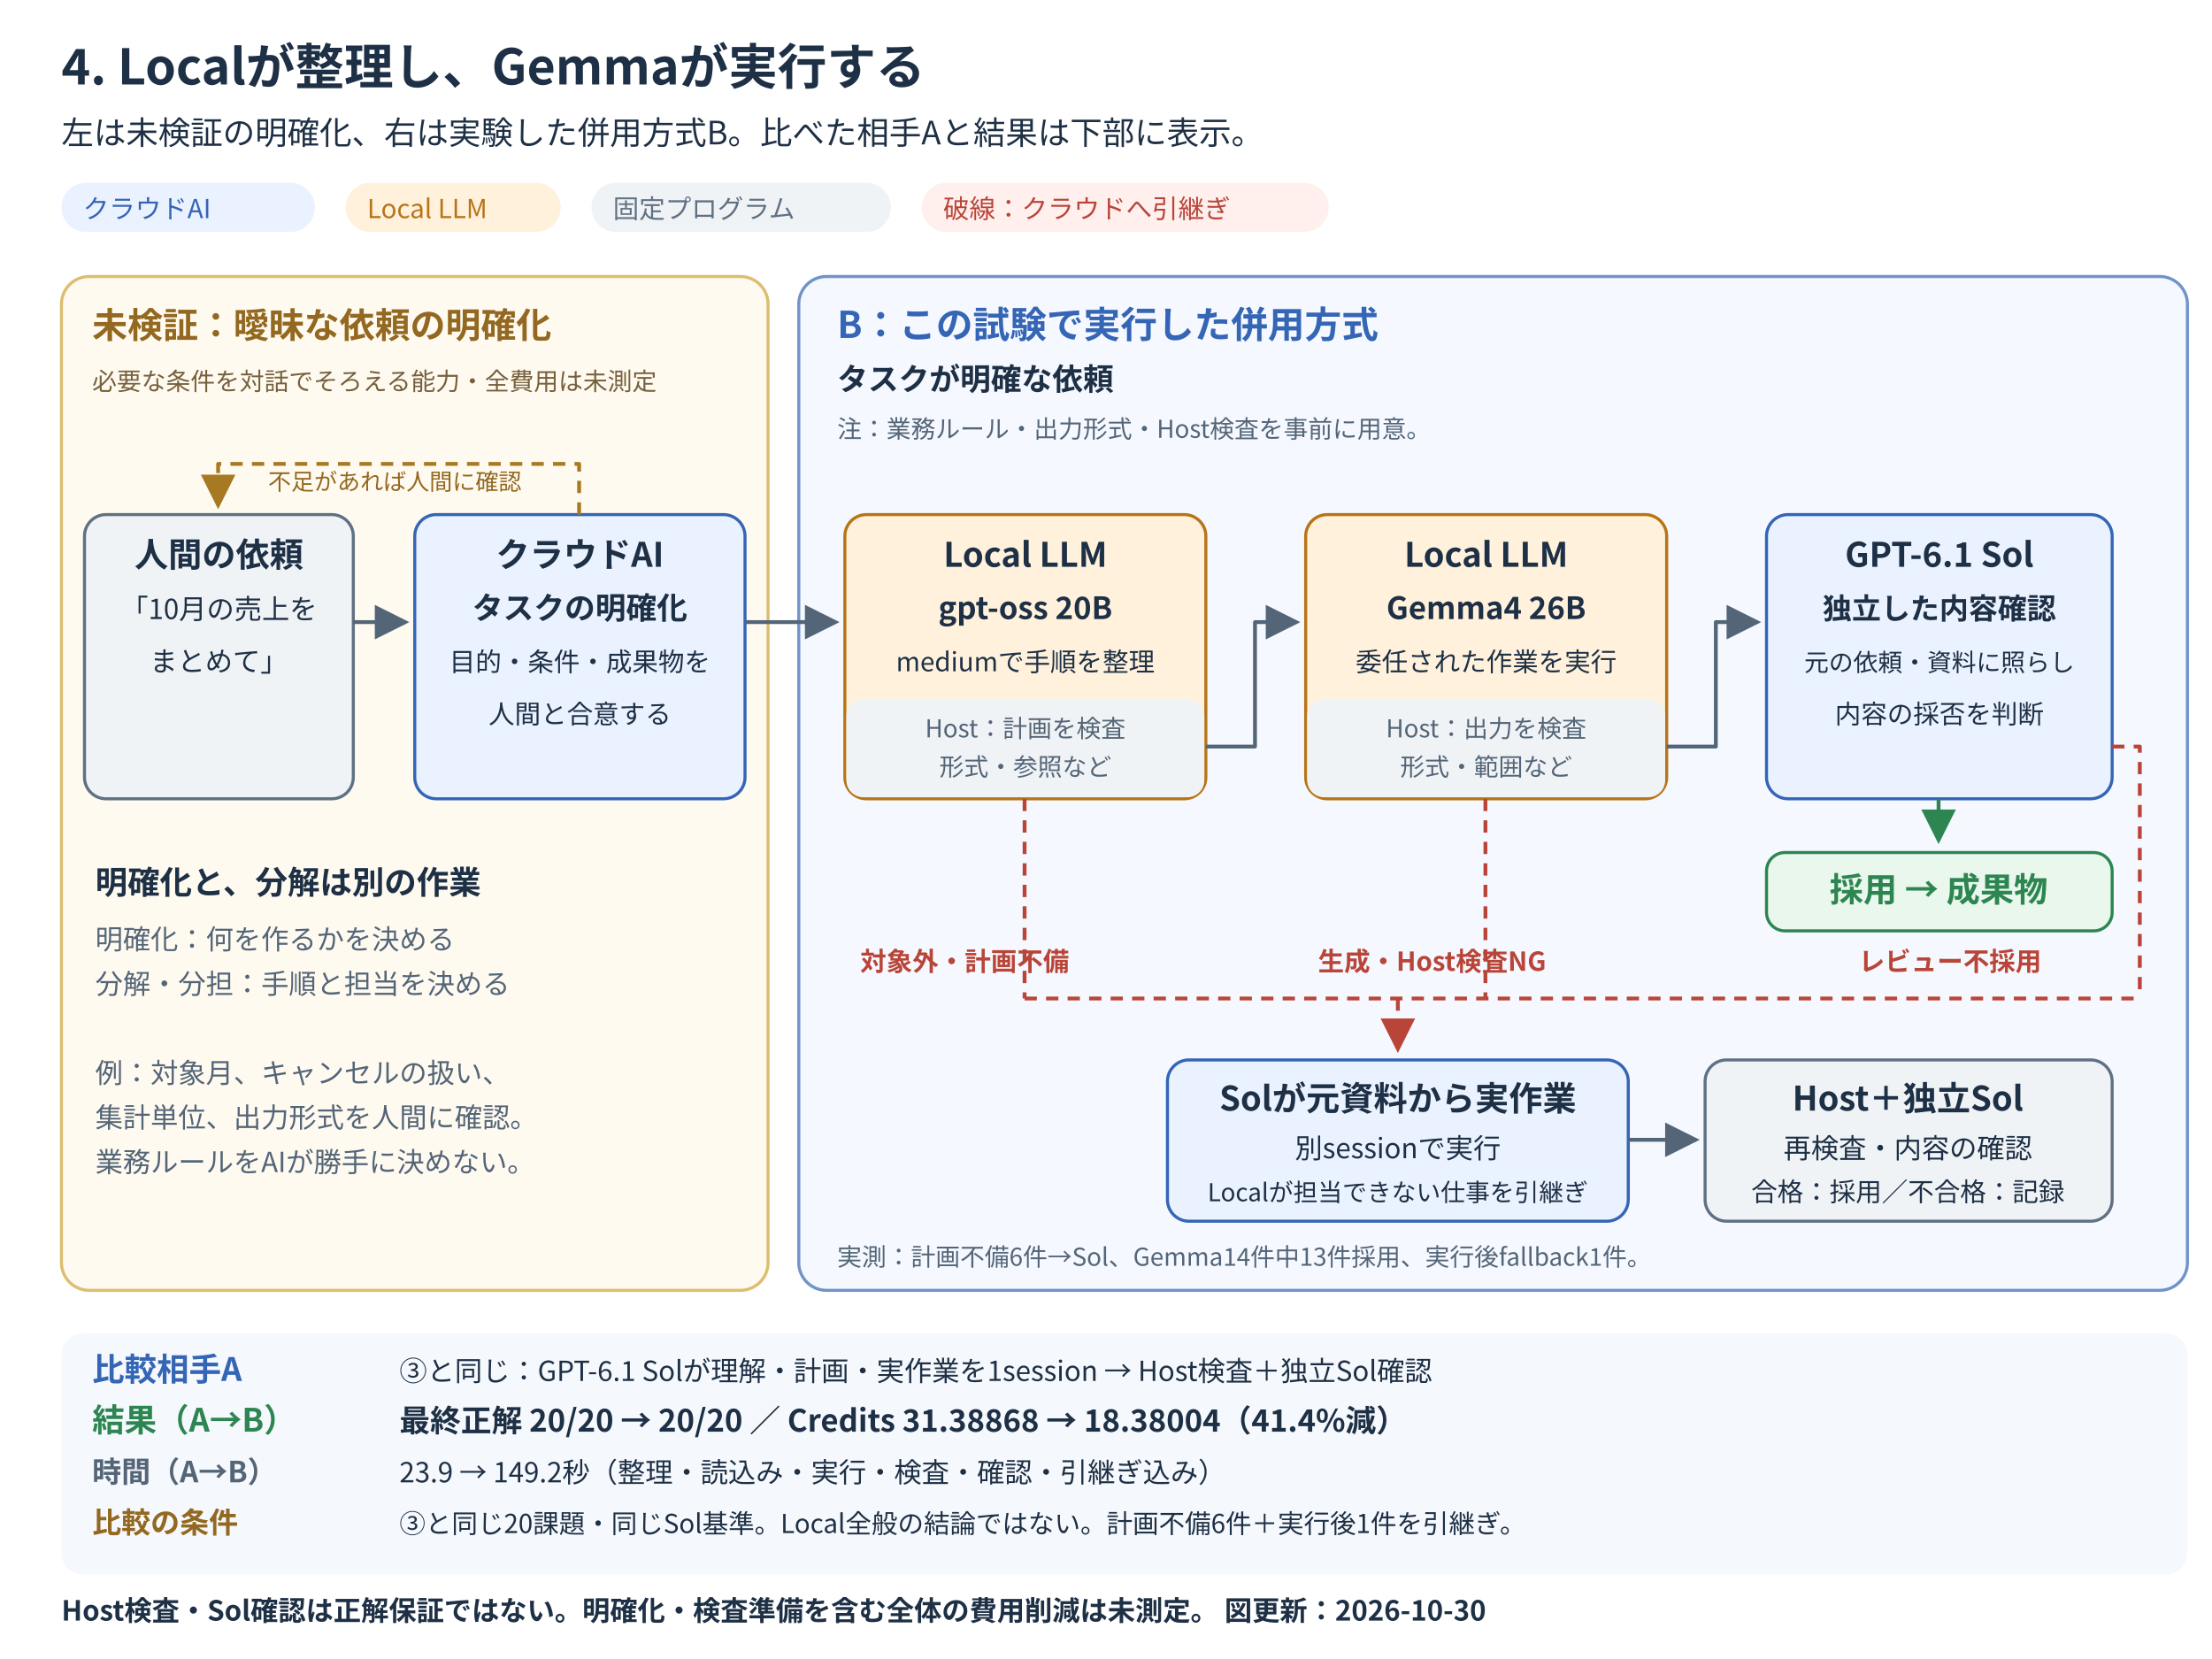
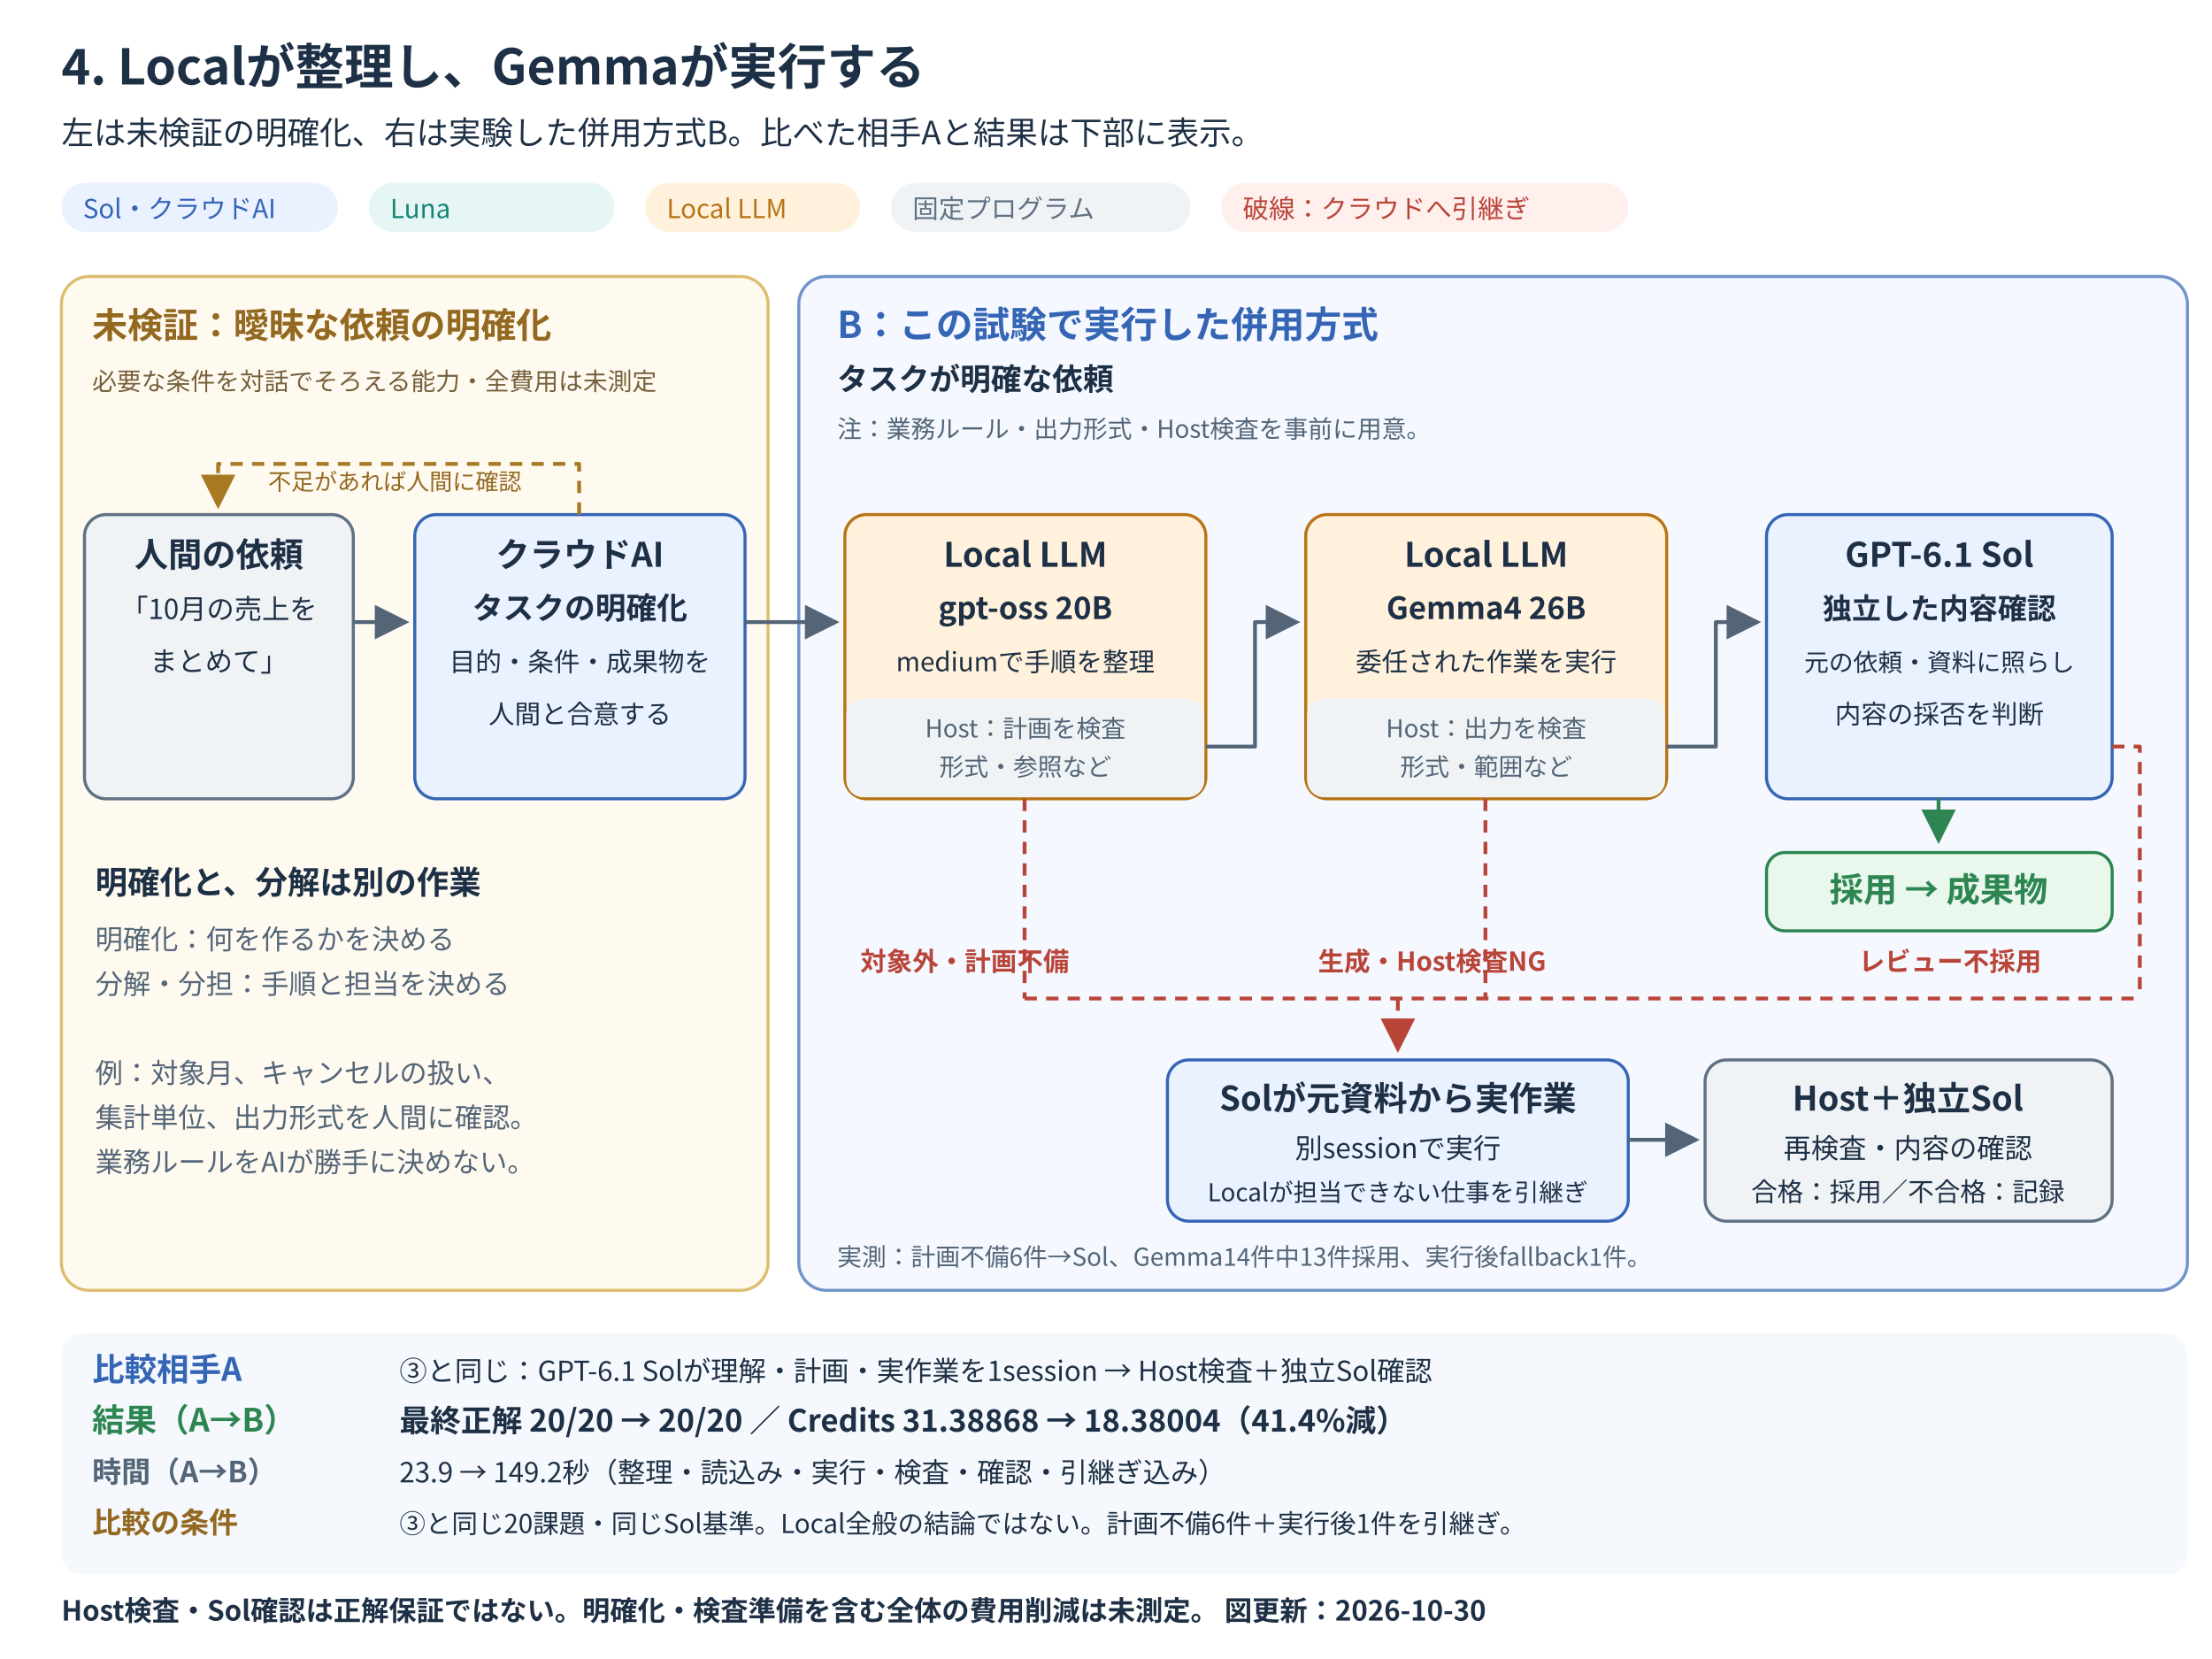
<svg xmlns="http://www.w3.org/2000/svg" width="1440" height="1080" viewBox="0 0 1440 1080" role="img" aria-labelledby="title desc">
  <defs>
    <marker id="arrow" markerWidth="9" markerHeight="9" refX="8" refY="4.5" orient="auto">
      <path d="M0,0 L9,4.5 L0,9" fill="#536577" />
    </marker>
    <marker id="fallback" markerWidth="9" markerHeight="9" refX="8" refY="4.5" orient="auto">
      <path d="M0,0 L9,4.5 L0,9" fill="#b94539" />
    </marker>
    <marker id="accept" markerWidth="9" markerHeight="9" refX="8" refY="4.5" orient="auto">
      <path d="M0,0 L9,4.5 L0,9" fill="#2d8651" />
    </marker>
    <marker id="ask" markerWidth="9" markerHeight="9" refX="8" refY="4.5" orient="auto">
      <path d="M0,0 L9,4.5 L0,9" fill="#a77923" />
    </marker>
  </defs>
  <rect width="1440" height="1080" fill="white" />
  <g font-family="Yu Gothic, Meiryo, Noto Sans CJK JP, sans-serif" fill="#1e3045">
    <text x="40" y="55" font-size="32" font-weight="700" text-anchor="start" fill="#1e3045">4. Localが整理し、Gemmaが実行する</text>
    <text x="40" y="94" font-size="21" font-weight="400" text-anchor="start" fill="#1e3045">左は未検証の明確化、右は実験した併用方式B。比べた相手Aと結果は下部に表示。</text>
-     <rect x="40" y="119" width="165" height="32" rx="16" fill="#eaf1ff" stroke="none" stroke-width="2" />
-     <text x="54" y="142" font-size="17" font-weight="400" text-anchor="start" fill="#3565b5">クラウドAI</text>
-     <rect x="225" y="119" width="140" height="32" rx="16" fill="#fff1dc" stroke="none" stroke-width="2" />
-     <text x="239" y="142" font-size="17" font-weight="400" text-anchor="start" fill="#b87416">Local LLM</text>
-     <rect x="385" y="119" width="195" height="32" rx="16" fill="#f0f3f6" stroke="none" stroke-width="2" />
-     <text x="399" y="142" font-size="17" font-weight="400" text-anchor="start" fill="#607183">固定プログラム</text>
-     <rect x="600" y="119" width="265" height="32" rx="16" fill="#fff0ee" stroke="none" stroke-width="2" />
-     <text x="614" y="142" font-size="17" font-weight="400" text-anchor="start" fill="#b94539">破線：クラウドへ引継ぎ</text>
+     <rect x="40" y="119" width="180" height="32" rx="16" fill="#eaf1ff" stroke="none" stroke-width="2" />
+     <text x="54" y="142" font-size="17" font-weight="400" text-anchor="start" fill="#3565b5">Sol・クラウドAI</text>
+     <rect x="240" y="119" width="160" height="32" rx="16" fill="#e5f6f4" stroke="none" stroke-width="2" />
+     <text x="254" y="142" font-size="17" font-weight="400" text-anchor="start" fill="#168578">Luna</text>
+     <rect x="420" y="119" width="140" height="32" rx="16" fill="#fff1dc" stroke="none" stroke-width="2" />
+     <text x="434" y="142" font-size="17" font-weight="400" text-anchor="start" fill="#b87416">Local LLM</text>
+     <rect x="580" y="119" width="195" height="32" rx="16" fill="#f0f3f6" stroke="none" stroke-width="2" />
+     <text x="594" y="142" font-size="17" font-weight="400" text-anchor="start" fill="#607183">固定プログラム</text>
+     <rect x="795" y="119" width="265" height="32" rx="16" fill="#fff0ee" stroke="none" stroke-width="2" />
+     <text x="809" y="142" font-size="17" font-weight="400" text-anchor="start" fill="#b94539">破線：クラウドへ引継ぎ</text>
    <rect x="40" y="180" width="460" height="660" rx="18" fill="#fffaf0" stroke="#ddbd70" stroke-width="2" />
    <text x="60" y="220" font-size="23" font-weight="700" text-anchor="start" fill="#936820">未検証：曖昧な依頼の明確化</text>
    <text x="60" y="254" font-size="16" font-weight="400" text-anchor="start" fill="#76603c">必要な条件を対話でそろえる能力・全費用は未測定</text>
    <rect x="520" y="180" width="904" height="660" rx="18" fill="#f5f8ff" stroke="#7094c9" stroke-width="2" />
    <text x="545" y="220" font-size="24" font-weight="700" text-anchor="start" fill="#3565b5">B：この試験で実行した併用方式</text>
    <text x="545" y="254" font-size="20" font-weight="700" text-anchor="start" fill="#1e3045">タスクが明確な依頼</text>
    <text x="545" y="285" font-size="16" font-weight="400" text-anchor="start" fill="#536577">注：業務ルール・出力形式・Host検査を事前に用意。</text>
    <rect x="55" y="335" width="175" height="185" rx="14" fill="#f0f3f6" stroke="#607183" stroke-width="2" />
    <text x="142.5" y="369" font-size="22" font-weight="700" text-anchor="middle" fill="#1e3045">人間の依頼</text>
    <text x="142.5" y="403" font-size="18" font-weight="400" text-anchor="middle" fill="#1e3045">「10月の売上を</text>
    <text x="142.5" y="437" font-size="18" font-weight="400" text-anchor="middle" fill="#1e3045">まとめて」</text>
    <rect x="270" y="335" width="215" height="185" rx="14" fill="#eaf1ff" stroke="#3565b5" stroke-width="2" />
    <text x="377.5" y="369" font-size="22" font-weight="700" text-anchor="middle" fill="#1e3045">クラウドAI</text>
    <text x="377.5" y="403" font-size="20" font-weight="700" text-anchor="middle" fill="#1e3045">タスクの明確化</text>
    <text x="377.5" y="437" font-size="17" font-weight="400" text-anchor="middle" fill="#1e3045">目的・条件・成果物を</text>
    <text x="377.5" y="471" font-size="17" font-weight="400" text-anchor="middle" fill="#1e3045">人間と合意する</text>
    <rect x="550" y="335" width="235" height="185" rx="14" fill="#fff1dc" stroke="#b87416" stroke-width="2" />
    <text x="667.5" y="369" font-size="22" font-weight="700" text-anchor="middle" fill="#1e3045">Local LLM</text>
    <text x="667.5" y="403" font-size="20" font-weight="700" text-anchor="middle" fill="#1e3045">gpt-oss 20B</text>
    <text x="667.5" y="437" font-size="17" font-weight="400" text-anchor="middle" fill="#1e3045">mediumで手順を整理</text>
    <rect x="551" y="455" width="233" height="64" rx="11" fill="#f0f3f6" stroke="none" stroke-width="2" />
    <text x="667.5" y="480" font-size="16" font-weight="400" text-anchor="middle" fill="#536577">Host：計画を検査</text>
    <text x="667.5" y="505" font-size="16" font-weight="400" text-anchor="middle" fill="#536577">形式・参照など</text>
    <rect x="850" y="335" width="235" height="185" rx="14" fill="#fff1dc" stroke="#b87416" stroke-width="2" />
    <text x="967.5" y="369" font-size="22" font-weight="700" text-anchor="middle" fill="#1e3045">Local LLM</text>
    <text x="967.5" y="403" font-size="20" font-weight="700" text-anchor="middle" fill="#1e3045">Gemma4 26B</text>
    <text x="967.5" y="437" font-size="17" font-weight="400" text-anchor="middle" fill="#1e3045">委任された作業を実行</text>
    <rect x="851" y="455" width="233" height="64" rx="11" fill="#f0f3f6" stroke="none" stroke-width="2" />
    <text x="967.5" y="480" font-size="16" font-weight="400" text-anchor="middle" fill="#536577">Host：出力を検査</text>
    <text x="967.5" y="505" font-size="16" font-weight="400" text-anchor="middle" fill="#536577">形式・範囲など</text>
    <rect x="1150" y="335" width="225" height="185" rx="14" fill="#eaf1ff" stroke="#3565b5" stroke-width="2" />
    <text x="1262.5" y="369" font-size="22" font-weight="700" text-anchor="middle" fill="#1e3045">GPT-6.1 Sol</text>
    <text x="1262.5" y="403" font-size="19" font-weight="700" text-anchor="middle" fill="#1e3045">独立した内容確認</text>
    <text x="1262.5" y="437" font-size="16" font-weight="400" text-anchor="middle" fill="#1e3045">元の依頼・資料に照らし</text>
    <text x="1262.5" y="471" font-size="17" font-weight="400" text-anchor="middle" fill="#1e3045">内容の採否を判断</text>
    <path d="M230,405 H264" fill="none" stroke="#536577" stroke-width="2.5" stroke-linejoin="round" marker-end="url(#arrow)" />
    <path d="M485,405 H544" fill="none" stroke="#536577" stroke-width="2.5" stroke-linejoin="round" marker-end="url(#arrow)" />
    <path d="M785,486 H817 V405 H844" fill="none" stroke="#536577" stroke-width="2.5" stroke-linejoin="round" marker-end="url(#arrow)" />
    <path d="M1085,486 H1117 V405 H1144" fill="none" stroke="#536577" stroke-width="2.5" stroke-linejoin="round" marker-end="url(#arrow)" />
    <path d="M377,335 V302 H142 V329" fill="none" stroke="#a77923" stroke-width="2.5" stroke-linejoin="round" stroke-dasharray="8 6" marker-end="url(#ask)" />
    <text x="257" y="319" font-size="15" font-weight="400" text-anchor="middle" fill="#936820">不足があれば人間に確認</text>
    <text x="62" y="582" font-size="21" font-weight="700" text-anchor="start" fill="#1e3045">明確化と、分解は別の作業</text>
    <text x="62" y="618" font-size="18" font-weight="400" text-anchor="start" fill="#536577">明確化：何を作るかを決める</text>
    <text x="62" y="647" font-size="18" font-weight="400" text-anchor="start" fill="#536577">分解・分担：手順と担当を決める</text>
    <text x="62" y="676" font-size="18" font-weight="400" text-anchor="start" fill="#536577" />
    <text x="62" y="705" font-size="18" font-weight="400" text-anchor="start" fill="#536577">例：対象月、キャンセルの扱い、</text>
    <text x="62" y="734" font-size="18" font-weight="400" text-anchor="start" fill="#536577">集計単位、出力形式を人間に確認。</text>
    <text x="62" y="763" font-size="18" font-weight="400" text-anchor="start" fill="#536577">業務ルールをAIが勝手に決めない。</text>
    <path d="M1262,520 V547" fill="none" stroke="#2d8651" stroke-width="2.5" stroke-linejoin="round" marker-end="url(#accept)" />
    <rect x="1150" y="555" width="225" height="51" rx="12" fill="#e9f7ed" stroke="#2d8651" stroke-width="2" />
    <text x="1262" y="587" font-size="22" font-weight="700" text-anchor="middle" fill="#2d8651">採用 → 成果物</text>
    <path d="M667,520 V650" fill="none" stroke="#b94539" stroke-width="2.5" stroke-linejoin="round" stroke-dasharray="8 6" />
    <text x="560" y="632" font-size="17" font-weight="700" text-anchor="start" fill="#b94539">対象外・計画不備</text>
    <path d="M967,520 V650" fill="none" stroke="#b94539" stroke-width="2.5" stroke-linejoin="round" stroke-dasharray="8 6" />
    <path d="M1375,486 H1393 V650" fill="none" stroke="#b94539" stroke-width="2.5" stroke-linejoin="round" stroke-dasharray="8 6" />
    <path d="M667,650 H1393" fill="none" stroke="#b94539" stroke-width="2.5" stroke-linejoin="round" stroke-dasharray="8 6" />
    <path d="M910,650 V683" fill="none" stroke="#b94539" stroke-width="2.5" stroke-linejoin="round" stroke-dasharray="8 6" marker-end="url(#fallback)" />
    <text x="858" y="632" font-size="17" font-weight="700" text-anchor="start" fill="#b94539">生成・Host検査NG</text>
    <text x="1210" y="632" font-size="17" font-weight="700" text-anchor="start" fill="#b94539">レビュー不採用</text>
    <rect x="760" y="690" width="300" height="105" rx="14" fill="#eaf1ff" stroke="#3565b5" stroke-width="2" />
    <text x="910" y="723" font-size="22" font-weight="700" text-anchor="middle" fill="#1e3045">Solが元資料から実作業</text>
    <text x="910" y="754" font-size="18" font-weight="400" text-anchor="middle" fill="#1e3045">別sessionで実行</text>
    <text x="910" y="782" font-size="16" font-weight="400" text-anchor="middle" fill="#1e3045">Localが担当できない仕事を引継ぎ</text>
    <path d="M1060,742 H1104" fill="none" stroke="#536577" stroke-width="2.5" stroke-linejoin="round" marker-end="url(#arrow)" />
    <rect x="1110" y="690" width="265" height="105" rx="14" fill="#f0f3f6" stroke="#607183" stroke-width="2" />
    <text x="1242" y="723" font-size="22" font-weight="700" text-anchor="middle" fill="#1e3045">Host＋独立Sol</text>
    <text x="1242" y="754" font-size="18" font-weight="400" text-anchor="middle" fill="#1e3045">再検査・内容の確認</text>
    <text x="1242" y="782" font-size="17" font-weight="400" text-anchor="middle" fill="#1e3045">合格：採用／不合格：記録</text>
    <text x="545" y="824" font-size="16" font-weight="400" text-anchor="start" fill="#536577">実測：計画不備6件→Sol、Gemma14件中13件採用、実行後fallback1件。</text>
    <rect x="40" y="868" width="1384" height="157" rx="14" fill="#f5f8fc" stroke="none" stroke-width="2" />
    <text x="60" y="899" font-size="21" font-weight="700" text-anchor="start" fill="#3565b5">比較相手A</text>
    <text x="260" y="899" font-size="18" font-weight="400" text-anchor="start" fill="#1e3045">③と同じ：GPT-6.1 Solが理解・計画・実作業を1session → Host検査＋独立Sol確認</text>
    <text x="60" y="932" font-size="21" font-weight="700" text-anchor="start" fill="#2d8651">結果（A→B）</text>
    <text x="260" y="932" font-size="20" font-weight="700" text-anchor="start" fill="#1e3045">最終正解 20/20 → 20/20 ／ Credits 31.38868 → 18.38004（41.4%減）</text>
    <text x="60" y="965" font-size="19" font-weight="700" text-anchor="start" fill="#536577">時間（A→B）</text>
    <text x="260" y="965" font-size="18" font-weight="400" text-anchor="start" fill="#1e3045">23.9 → 149.2秒（整理・読込み・実行・検査・確認・引継ぎ込み）</text>
    <text x="60" y="998" font-size="19" font-weight="700" text-anchor="start" fill="#936820">比較の条件</text>
    <text x="260" y="998" font-size="17" font-weight="400" text-anchor="start" fill="#1e3045">③と同じ20課題・同じSol基準。Local全般の結論ではない。計画不備6件＋実行後1件を引継ぎ。</text>
    <text x="40" y="1055" font-size="18" font-weight="700" text-anchor="start" fill="#1e3045">Host検査・Sol確認は正解保証ではない。明確化・検査準備を含む全体の費用削減は未測定。  図更新：2026-10-30</text>
  </g>
</svg>
